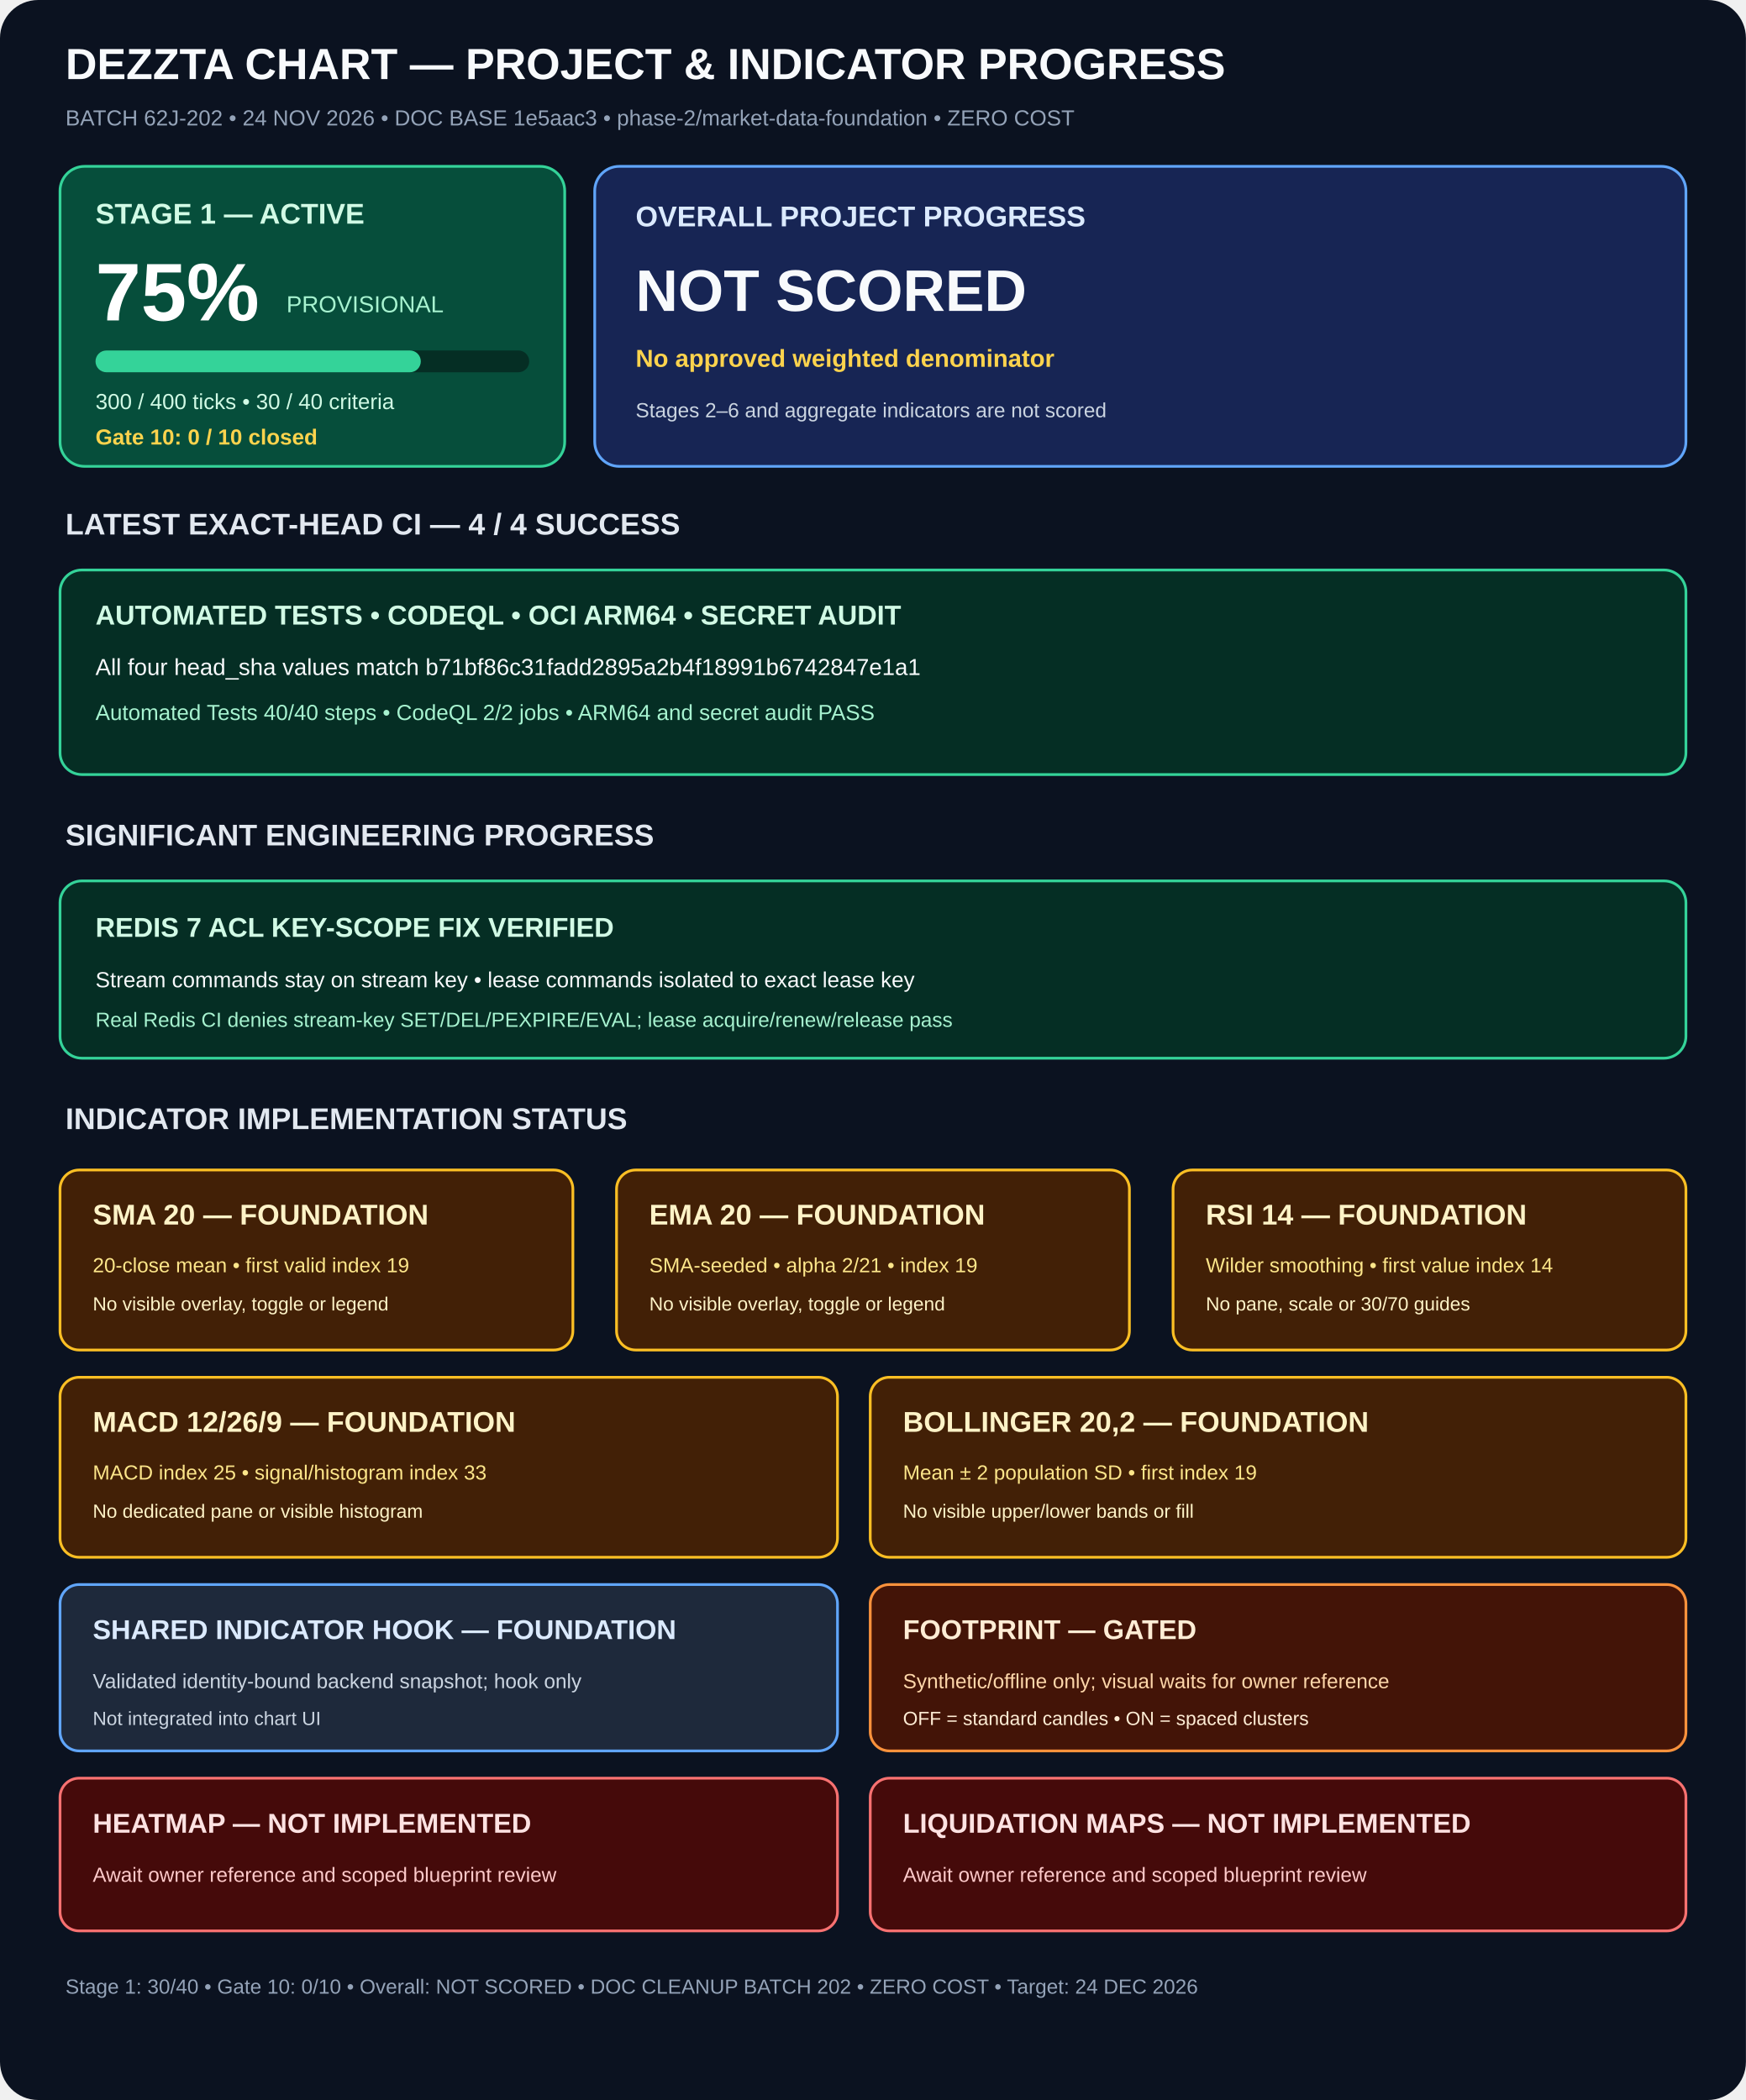
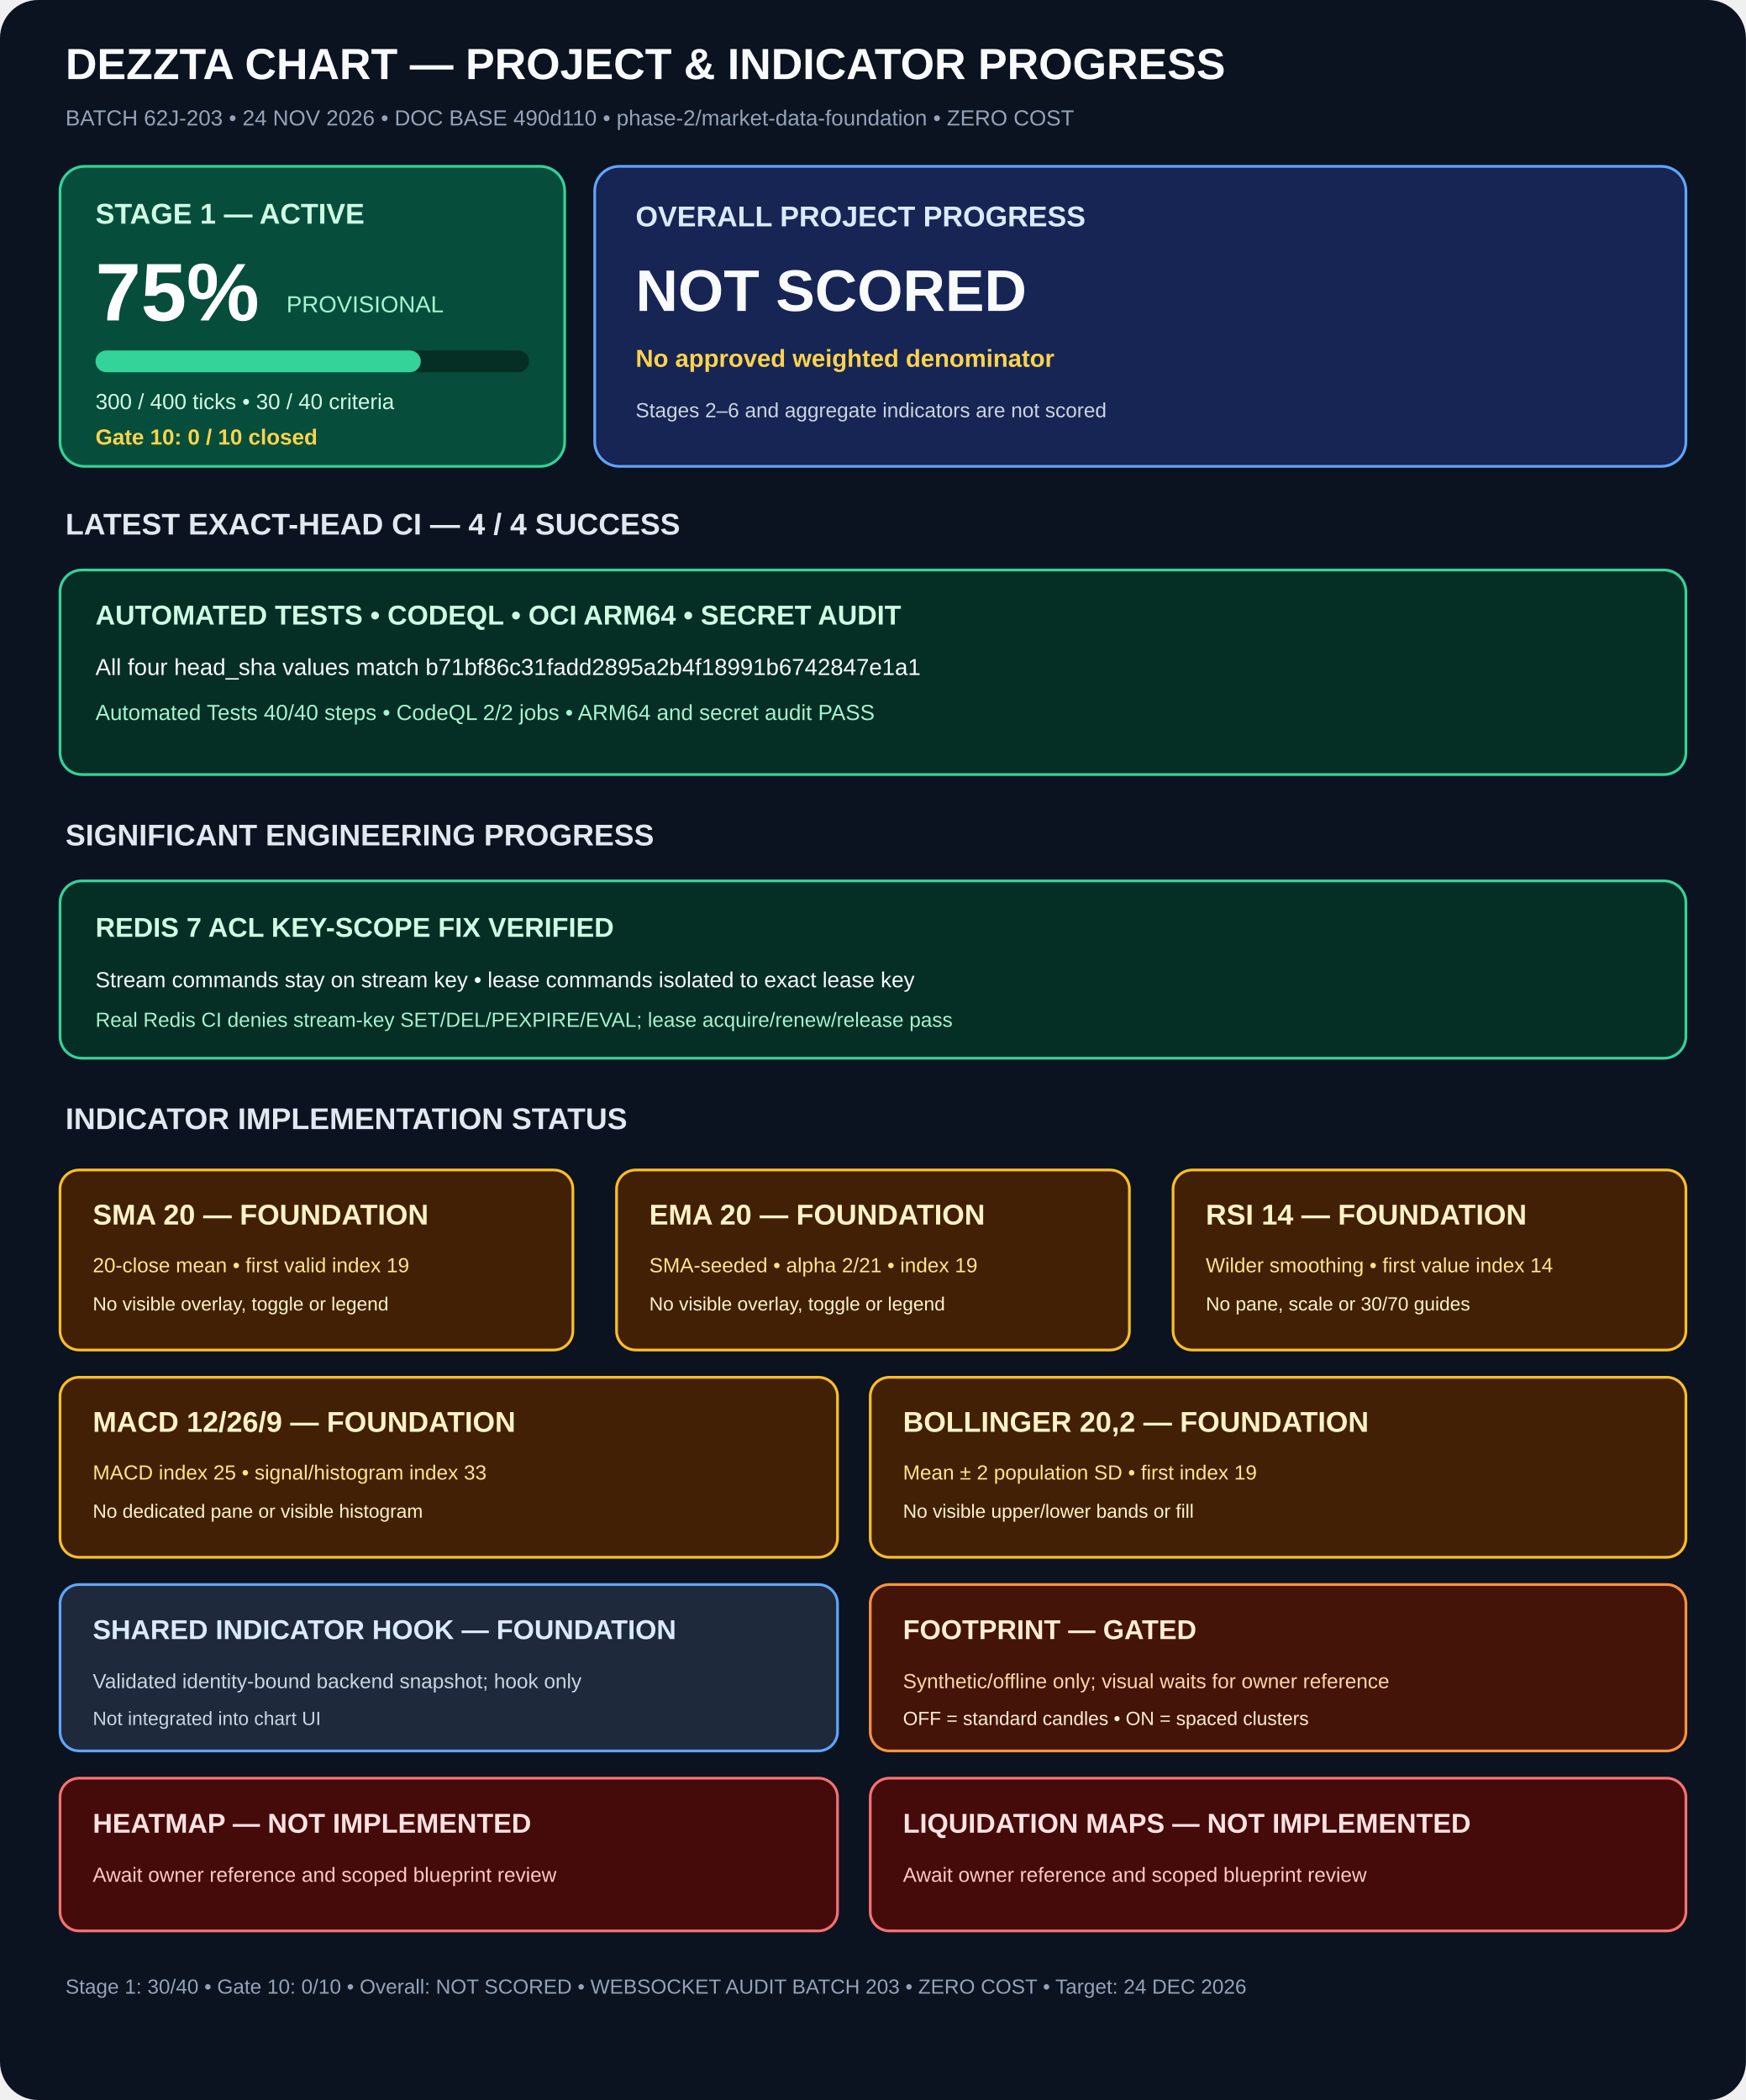
<svg xmlns="http://www.w3.org/2000/svg" width="1280" height="1540" viewBox="0 0 1280 1540" role="img" aria-labelledby="title desc">
  <rect width="1280" height="1540" rx="28" fill="#0b1220" />
  <g font-family="Arial,sans-serif">
    <text x="48" y="58" fill="#f8fafc" font-size="32" font-weight="700">DEZZTA CHART — PROJECT &amp; INDICATOR PROGRESS</text>
-     <text x="48" y="92" fill="#94a3b8" font-size="16">BATCH 62J-202 • 24 NOV 2026 • DOC BASE 1e5aac3 • phase-2/market-data-foundation • ZERO COST</text>
+     <text x="48" y="92" fill="#94a3b8" font-size="16">BATCH 62J-203 • 24 NOV 2026 • DOC BASE 490d110 • phase-2/market-data-foundation • ZERO COST</text>
    <rect x="44" y="122" width="370" height="220" rx="18" fill="#064e3b" stroke="#34d399" stroke-width="2" />
    <text x="70" y="164" fill="#d1fae5" font-size="21" font-weight="700">STAGE 1 — ACTIVE</text>
    <text x="70" y="235" fill="#fff" font-size="60" font-weight="700">75%</text>
    <text x="210" y="229" fill="#a7f3d0" font-size="17">PROVISIONAL</text>
    <rect x="70" y="257" width="318" height="16" rx="8" fill="#052e24" />
    <rect x="70" y="257" width="238.5" height="16" rx="8" fill="#34d399" />
    <text x="70" y="300" fill="#d1fae5" font-size="16">300 / 400 ticks • 30 / 40 criteria</text>
    <text x="70" y="326" fill="#fcd34d" font-size="16" font-weight="700">Gate 10: 0 / 10 closed</text>
    <rect x="436" y="122" width="800" height="220" rx="18" fill="#172554" stroke="#60a5fa" stroke-width="2" />
    <text x="466" y="166" fill="#dbeafe" font-size="21" font-weight="700">OVERALL PROJECT PROGRESS</text>
    <text x="466" y="228" fill="#f8fafc" font-size="43" font-weight="700">NOT SCORED</text>
    <text x="466" y="269" fill="#fcd34d" font-size="18" font-weight="700">No approved weighted denominator</text>
    <text x="466" y="306" fill="#cbd5e1" font-size="15">Stages 2–6 and aggregate indicators are not scored</text>
    <text x="48" y="392" fill="#e2e8f0" font-size="22" font-weight="700">LATEST EXACT-HEAD CI — 4 / 4 SUCCESS</text>
    <rect x="44" y="418" width="1192" height="150" rx="16" fill="#052e24" stroke="#34d399" stroke-width="2" />
    <text x="70" y="458" fill="#d1fae5" font-size="20" font-weight="700">AUTOMATED TESTS • CODEQL • OCI ARM64 • SECRET AUDIT</text>
    <text x="70" y="495" fill="#f8fafc" font-size="17">All four head_sha values match b71bf86c31fadd2895a2b4f18991b6742847e1a1</text>
    <text x="70" y="528" fill="#a7f3d0" font-size="16">Automated Tests 40/40 steps • CodeQL 2/2 jobs • ARM64 and secret audit PASS</text>
    <text x="48" y="620" fill="#e2e8f0" font-size="22" font-weight="700">SIGNIFICANT ENGINEERING PROGRESS</text>
    <rect x="44" y="646" width="1192" height="130" rx="16" fill="#052e24" stroke="#34d399" stroke-width="2" />
    <text x="70" y="687" fill="#d1fae5" font-size="20" font-weight="700">REDIS 7 ACL KEY-SCOPE FIX VERIFIED</text>
    <text x="70" y="724" fill="#f8fafc" font-size="16">Stream commands stay on stream key • lease commands isolated to exact lease key</text>
    <text x="70" y="753" fill="#a7f3d0" font-size="15">Real Redis CI denies stream-key SET/DEL/PEXPIRE/EVAL; lease acquire/renew/release pass</text>
    <text x="48" y="828" fill="#e2e8f0" font-size="22" font-weight="700">INDICATOR IMPLEMENTATION STATUS</text>
    <g>
      <rect x="44" y="858" width="376" height="132" rx="14" fill="#422006" stroke="#fbbf24" stroke-width="2" />
      <text x="68" y="898" fill="#fef3c7" font-size="21" font-weight="700">SMA 20 — FOUNDATION</text>
      <text x="68" y="933" fill="#fde68a" font-size="15">20-close mean • first valid index 19</text>
      <text x="68" y="961" fill="#fef3c7" font-size="14">No visible overlay, toggle or legend</text>
      <rect x="452" y="858" width="376" height="132" rx="14" fill="#422006" stroke="#fbbf24" stroke-width="2" />
      <text x="476" y="898" fill="#fef3c7" font-size="21" font-weight="700">EMA 20 — FOUNDATION</text>
      <text x="476" y="933" fill="#fde68a" font-size="15">SMA-seeded • alpha 2/21 • index 19</text>
      <text x="476" y="961" fill="#fef3c7" font-size="14">No visible overlay, toggle or legend</text>
      <rect x="860" y="858" width="376" height="132" rx="14" fill="#422006" stroke="#fbbf24" stroke-width="2" />
      <text x="884" y="898" fill="#fef3c7" font-size="21" font-weight="700">RSI 14 — FOUNDATION</text>
      <text x="884" y="933" fill="#fde68a" font-size="15">Wilder smoothing • first value index 14</text>
      <text x="884" y="961" fill="#fef3c7" font-size="14">No pane, scale or 30/70 guides</text>
      <rect x="44" y="1010" width="570" height="132" rx="14" fill="#422006" stroke="#fbbf24" stroke-width="2" />
      <text x="68" y="1050" fill="#fef3c7" font-size="21" font-weight="700">MACD 12/26/9 — FOUNDATION</text>
      <text x="68" y="1085" fill="#fde68a" font-size="15">MACD index 25 • signal/histogram index 33</text>
      <text x="68" y="1113" fill="#fef3c7" font-size="14">No dedicated pane or visible histogram</text>
      <rect x="638" y="1010" width="598" height="132" rx="14" fill="#422006" stroke="#fbbf24" stroke-width="2" />
      <text x="662" y="1050" fill="#fef3c7" font-size="21" font-weight="700">BOLLINGER 20,2 — FOUNDATION</text>
      <text x="662" y="1085" fill="#fde68a" font-size="15">Mean ± 2 population SD • first index 19</text>
      <text x="662" y="1113" fill="#fef3c7" font-size="14">No visible upper/lower bands or fill</text>
    </g>
    <rect x="44" y="1162" width="570" height="122" rx="14" fill="#1e293b" stroke="#60a5fa" stroke-width="2" />
    <text x="68" y="1202" fill="#dbeafe" font-size="20" font-weight="700">SHARED INDICATOR HOOK — FOUNDATION</text>
    <text x="68" y="1238" fill="#cbd5e1" font-size="15">Validated identity-bound backend snapshot; hook only</text>
    <text x="68" y="1265" fill="#cbd5e1" font-size="14">Not integrated into chart UI</text>
    <rect x="638" y="1162" width="598" height="122" rx="14" fill="#431407" stroke="#fb923c" stroke-width="2" />
    <text x="662" y="1202" fill="#ffedd5" font-size="20" font-weight="700">FOOTPRINT — GATED</text>
    <text x="662" y="1238" fill="#fed7aa" font-size="15">Synthetic/offline only; visual waits for owner reference</text>
    <text x="662" y="1265" fill="#ffedd5" font-size="14">OFF = standard candles • ON = spaced clusters</text>
    <rect x="44" y="1304" width="570" height="112" rx="14" fill="#450a0a" stroke="#f87171" stroke-width="2" />
    <text x="68" y="1344" fill="#fee2e2" font-size="20" font-weight="700">HEATMAP — NOT IMPLEMENTED</text>
    <text x="68" y="1380" fill="#fecaca" font-size="15">Await owner reference and scoped blueprint review</text>
    <rect x="638" y="1304" width="598" height="112" rx="14" fill="#450a0a" stroke="#f87171" stroke-width="2" />
    <text x="662" y="1344" fill="#fee2e2" font-size="20" font-weight="700">LIQUIDATION MAPS — NOT IMPLEMENTED</text>
    <text x="662" y="1380" fill="#fecaca" font-size="15">Await owner reference and scoped blueprint review</text>
-     <text x="48" y="1462" fill="#94a3b8" font-size="15">Stage 1: 30/40 • Gate 10: 0/10 • Overall: NOT SCORED • DOC CLEANUP BATCH 202 • ZERO COST • Target: 24 DEC 2026</text>
+     <text x="48" y="1462" fill="#94a3b8" font-size="15">Stage 1: 30/40 • Gate 10: 0/10 • Overall: NOT SCORED • WEBSOCKET AUDIT BATCH 203 • ZERO COST • Target: 24 DEC 2026</text>
  </g>
</svg>
